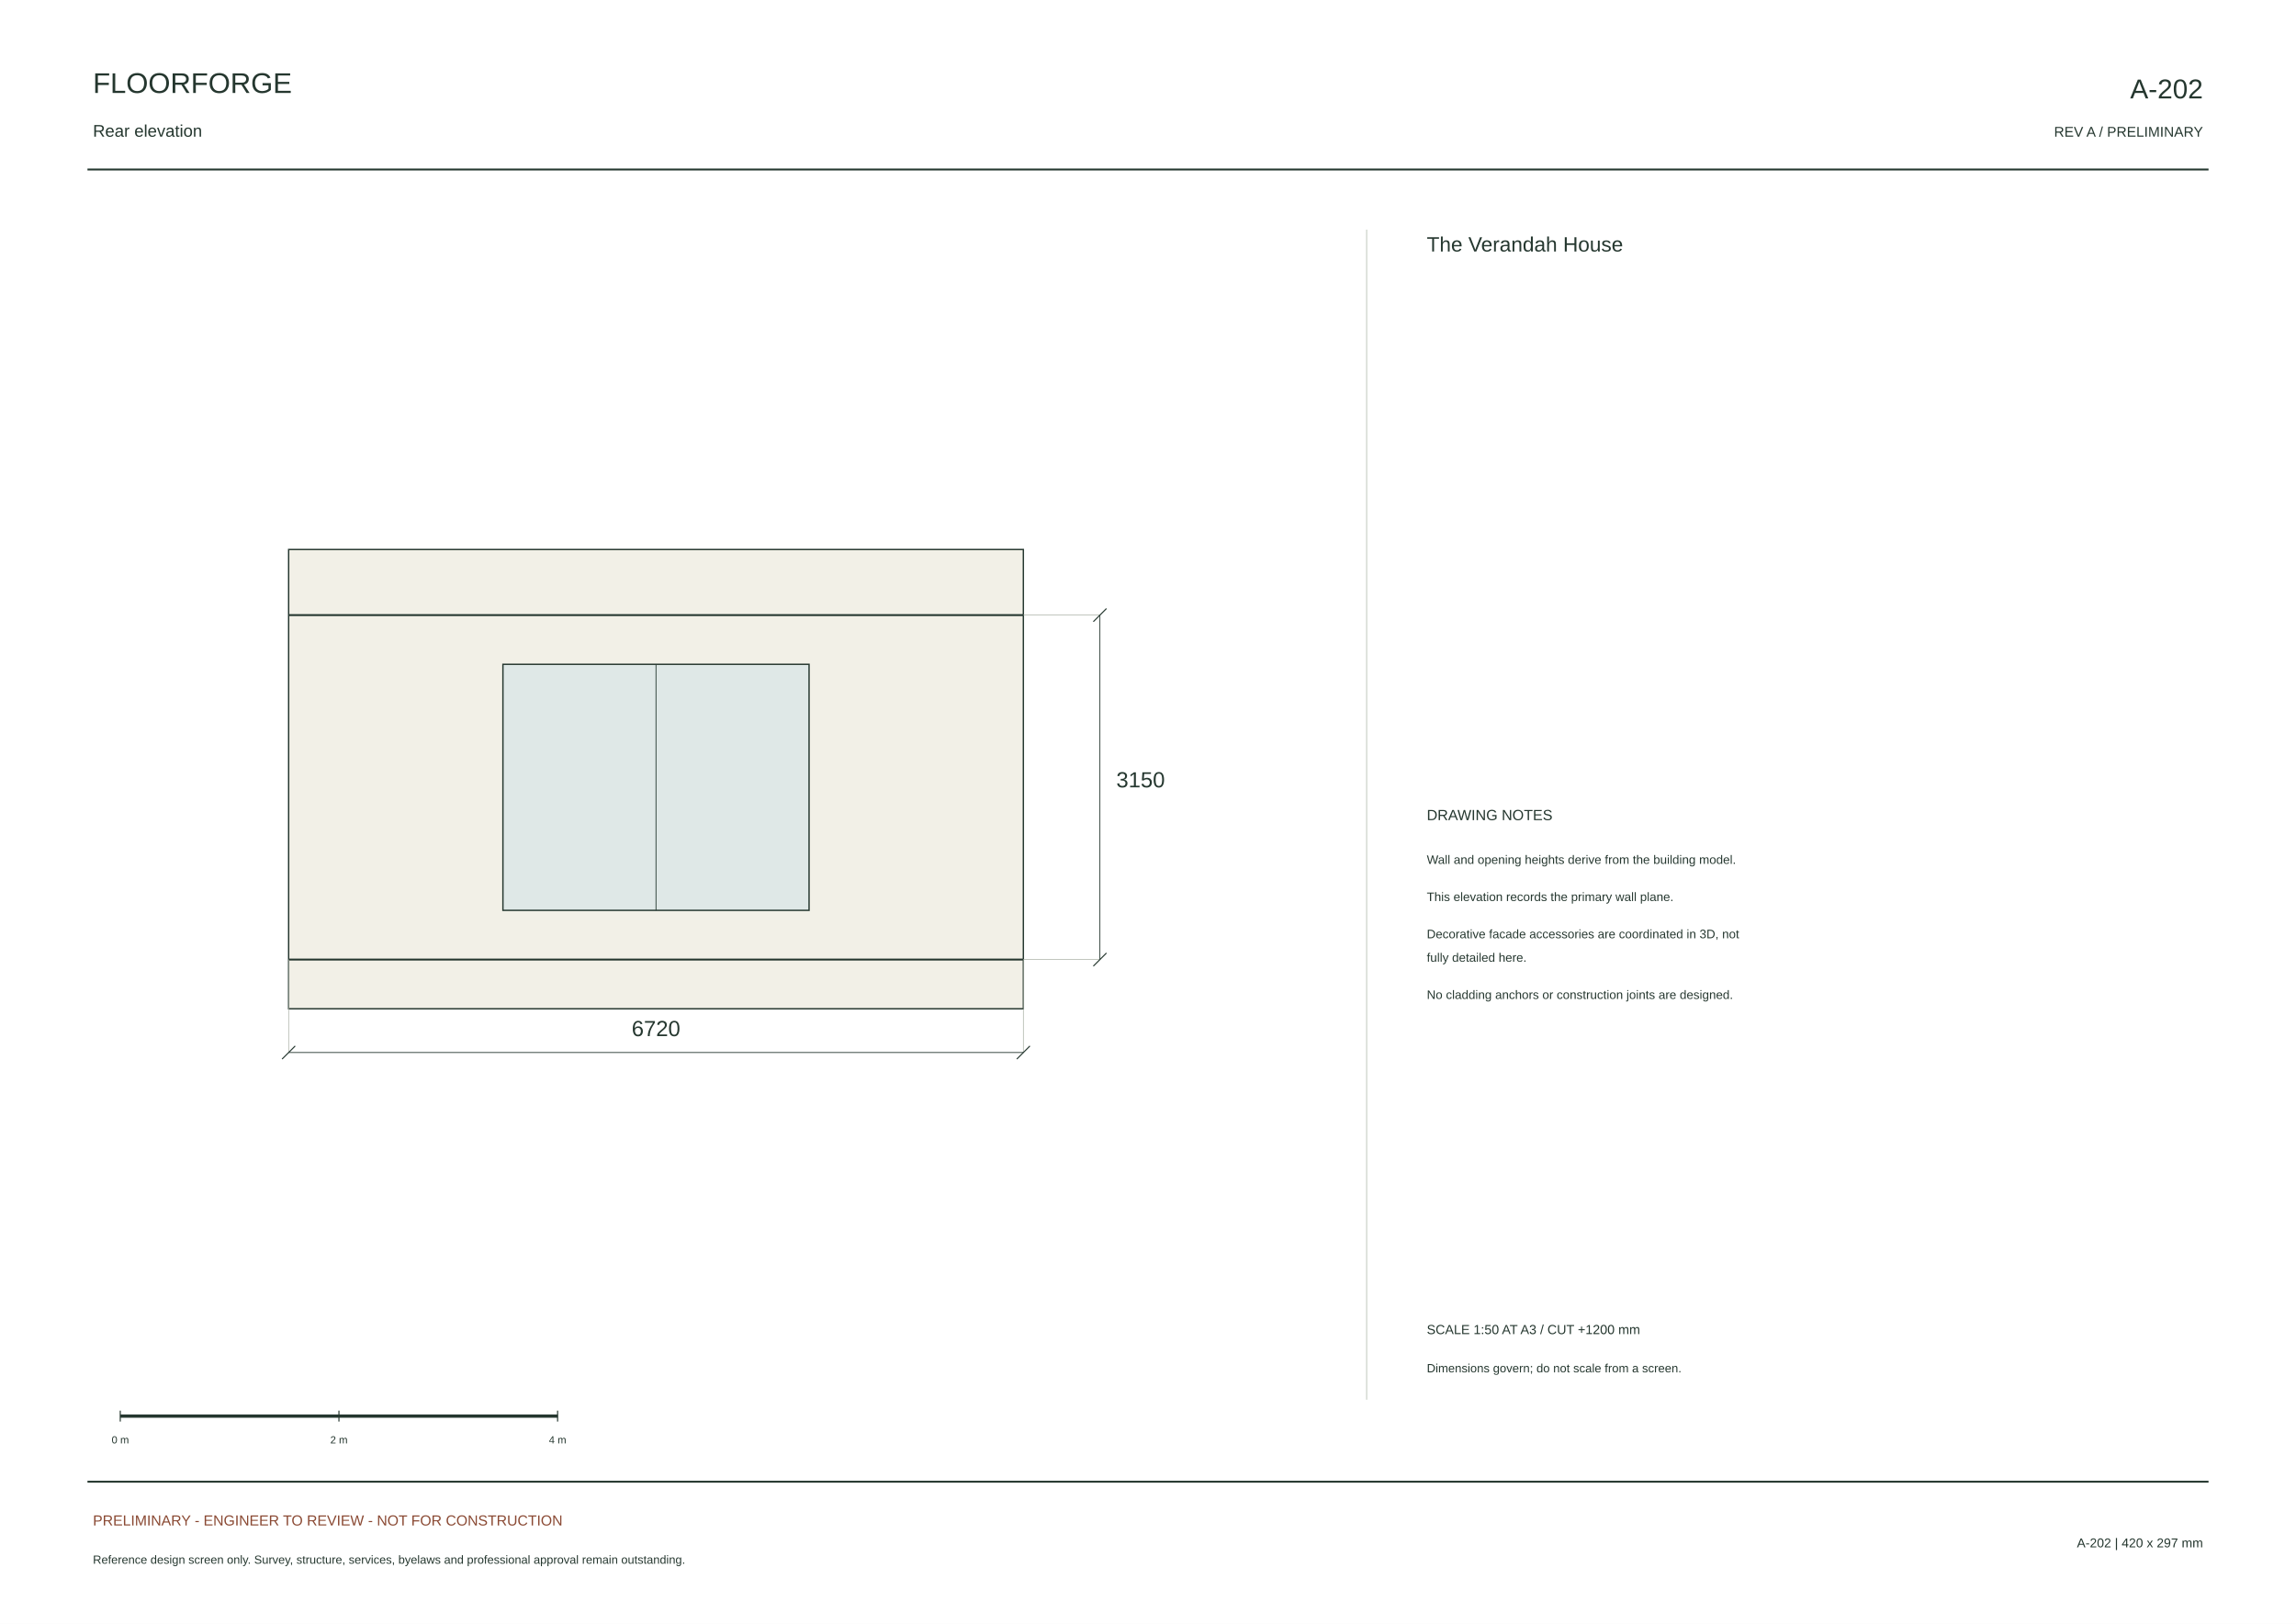
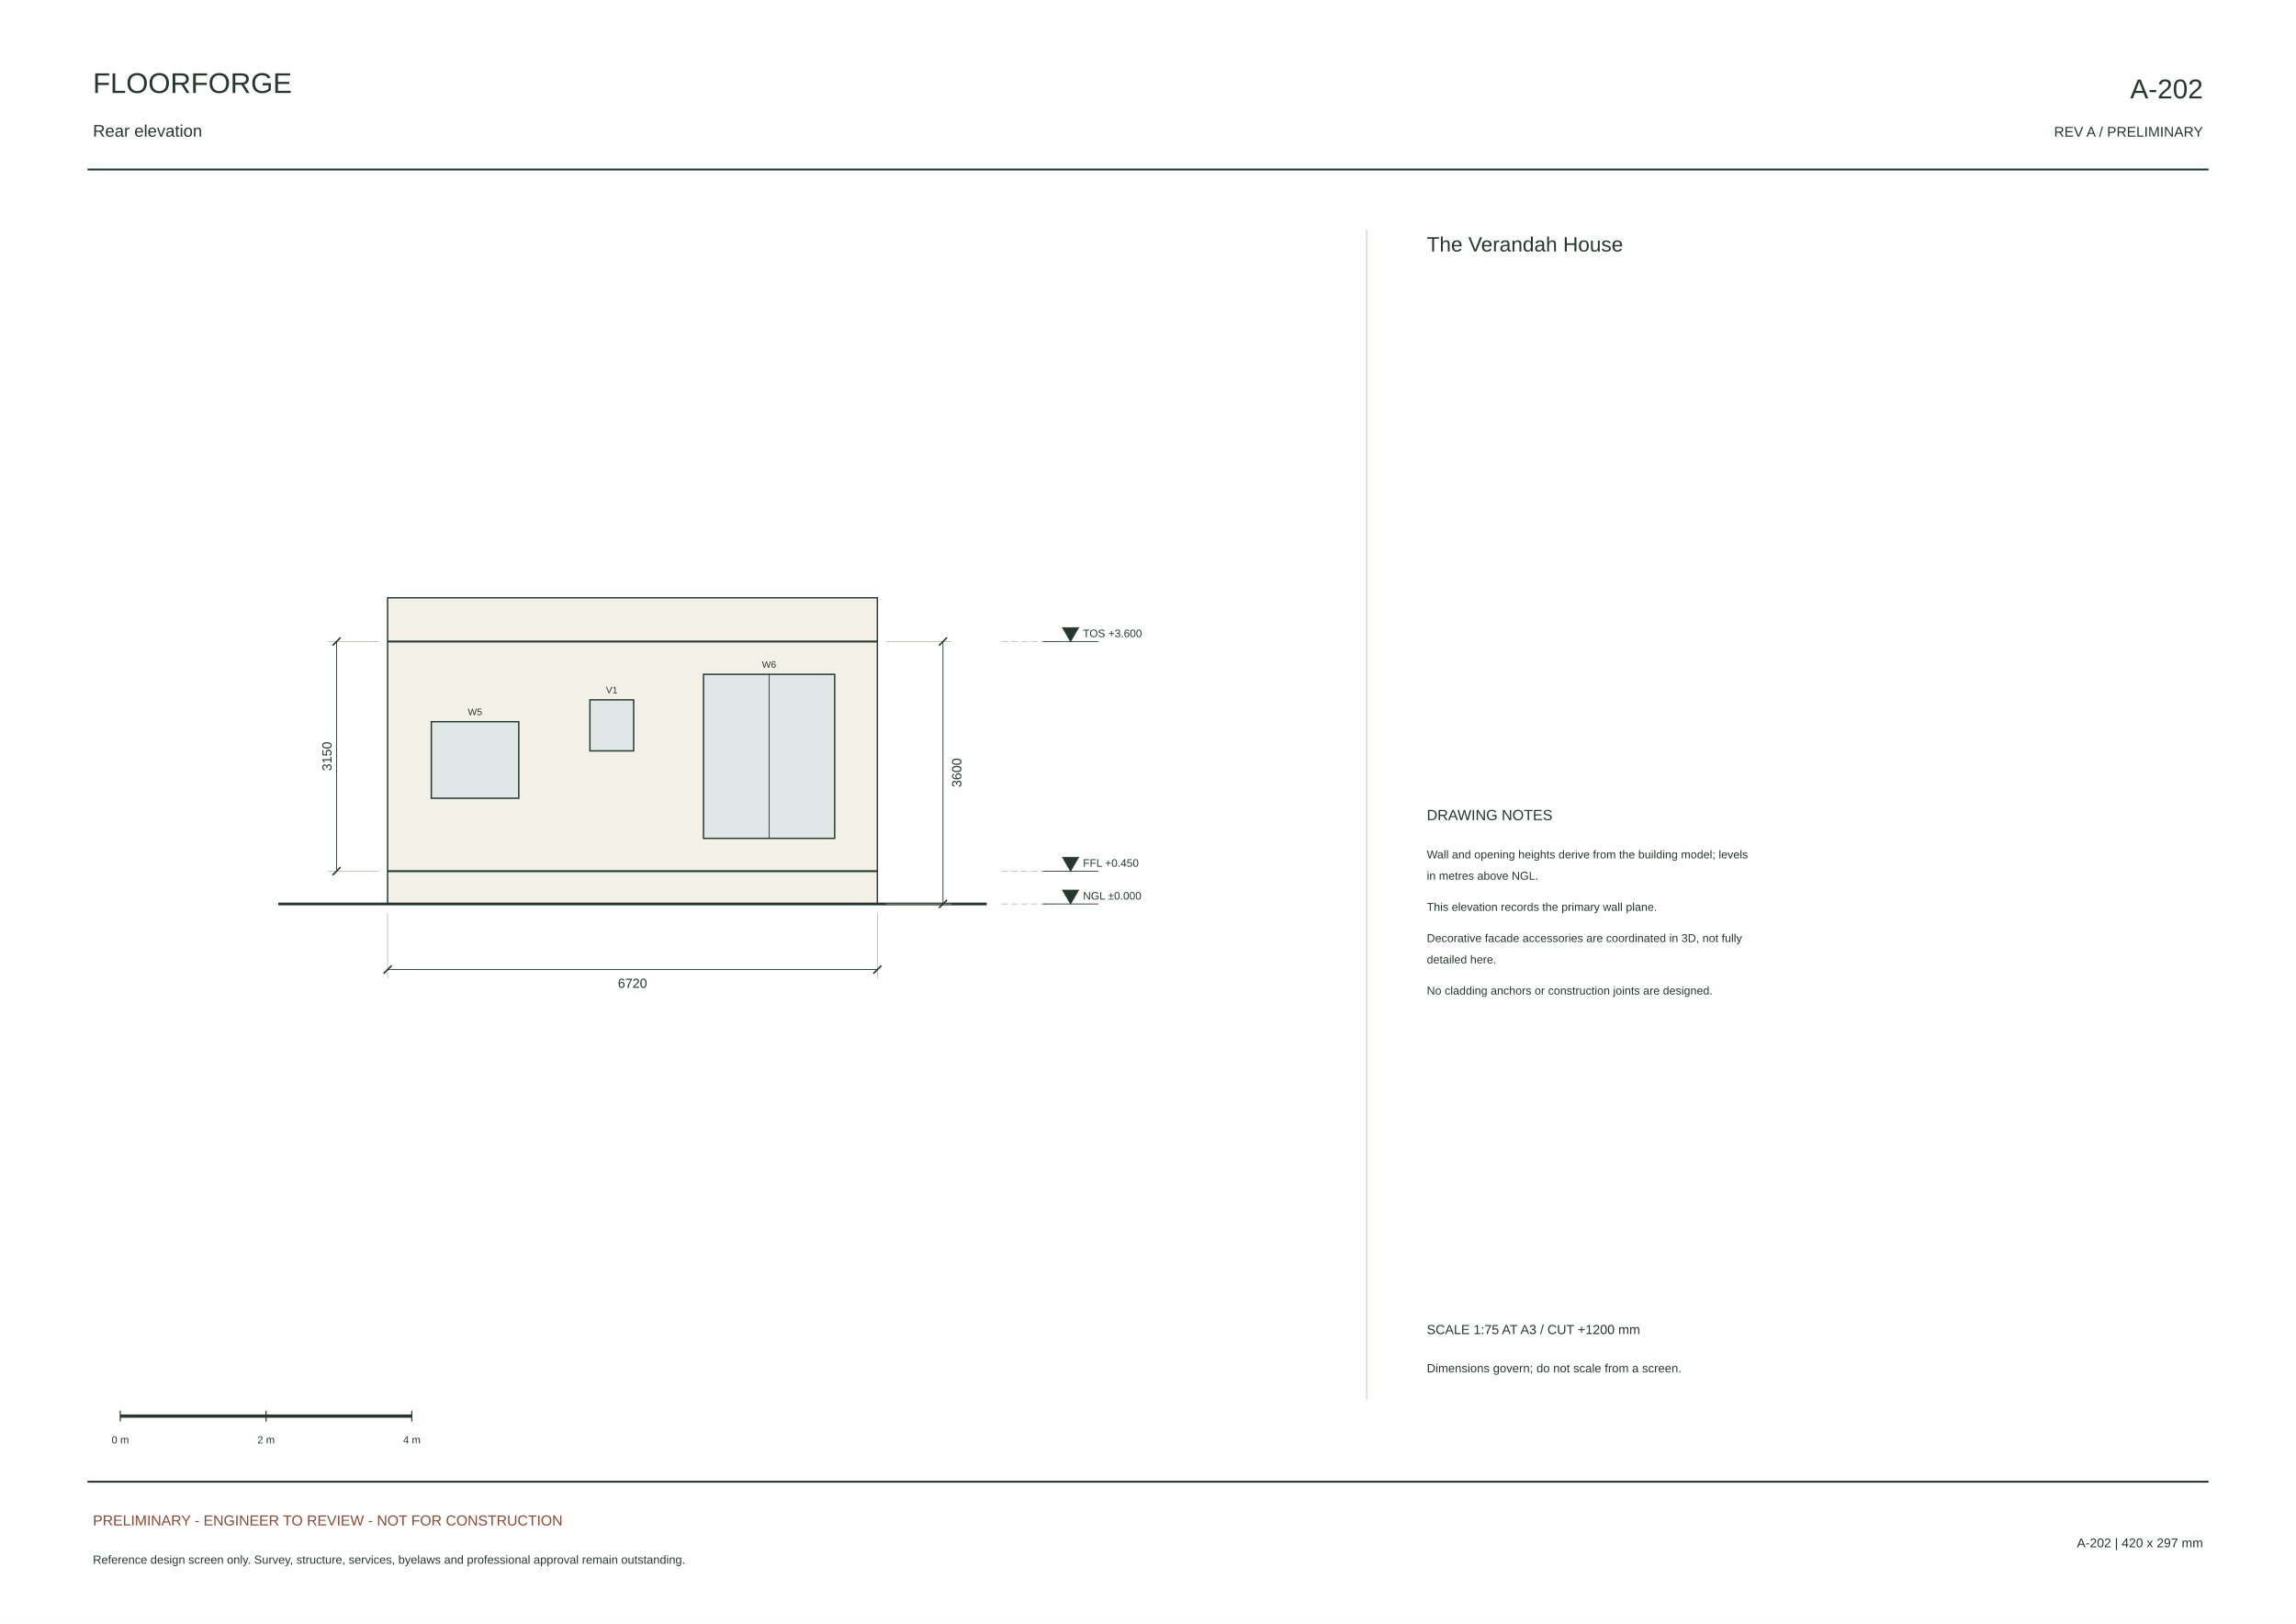
<svg xmlns="http://www.w3.org/2000/svg" width="420mm" height="297mm" viewBox="0 0 420 297">
  <rect width="420" height="297" fill="white" />
  <g font-family="Arial,Helvetica,sans-serif">
    <path d="M 16 31 H 404 M 16 271 H 404" stroke="#25372f" stroke-width=".35" />
    <text x="17" y="17" fill="#25372f" font-size="5.2" text-anchor="start">FLOORFORGE</text>
    <text x="17" y="25" fill="#25372f" font-size="3.1" text-anchor="start">Rear elevation</text>
    <text x="403" y="18" fill="#25372f" font-size="5" text-anchor="end">A-202</text>
    <text x="403" y="25" fill="#25372f" font-size="2.6" text-anchor="end">REV A / PRELIMINARY</text>
-     <polygon points="52.8,184.5 187.2,184.5 187.2,100.5 52.8,100.5" fill="#f2f0e7" stroke="#25372f" stroke-width="0.25" />
-     <path d="M 52.8 175.5 L 187.2 175.5" fill="none" stroke="#25372f" stroke-width="0.35" />
-     <path d="M 52.8 112.5 L 187.2 112.5" fill="none" stroke="#25372f" stroke-width="0.35" />
-     <polygon points="92,166.5 148,166.5 148,121.5 92,121.5" fill="#dfe8e7" stroke="#25372f" stroke-width="0.25" />
-     <path d="M 120 166.5 L 120 121.5" fill="none" stroke="#25372f" stroke-width="0.15" />
-     <path d="M 52.8 175.5 L 52.8 192.5" fill="none" stroke="#a8afa4" stroke-width="0.12" />
-     <path d="M 187.2 175.5 L 187.2 192.5" fill="none" stroke="#a8afa4" stroke-width="0.12" />
-     <path d="M 52.8 192.5 L 187.2 192.5" fill="none" stroke="#25372f" stroke-width="0.15" />
-     <path d="M 51.6 193.7 L 54 191.3" fill="none" stroke="#25372f" stroke-width="0.2" />
-     <path d="M 186 193.7 L 188.4 191.3" fill="none" stroke="#25372f" stroke-width="0.2" />
-     <text x="120" y="189.5" fill="#25372f" font-size="4.0" text-anchor="middle">6720</text>
-     <path d="M 187.2 175.5 L 201.2 175.5" fill="none" stroke="#a8afa4" stroke-width="0.12" />
-     <path d="M 187.2 112.5 L 201.2 112.5" fill="none" stroke="#a8afa4" stroke-width="0.12" />
-     <path d="M 201.2 175.5 L 201.2 112.5" fill="none" stroke="#25372f" stroke-width="0.15" />
-     <path d="M 200 176.7 L 202.4 174.3" fill="none" stroke="#25372f" stroke-width="0.2" />
-     <path d="M 200 113.7 L 202.4 111.3" fill="none" stroke="#25372f" stroke-width="0.2" />
-     <text x="204.2" y="144" fill="#25372f" font-size="4.0" text-anchor="start">3150</text>
+     <polygon points="70.9,165.333 160.5,165.333 160.5,109.333 70.9,109.333" fill="#f2f0e7" stroke="#25372f" stroke-width="0.25" />
+     <path d="M 50.9 165.333 L 180.5 165.333" fill="none" stroke="#25372f" stroke-width="0.5" />
+     <path d="M 70.9 159.333 L 160.5 159.333" fill="none" stroke="#25372f" stroke-width="0.35" />
+     <path d="M 70.9 117.333 L 160.5 117.333" fill="none" stroke="#25372f" stroke-width="0.35" />
+     <polygon points="78.9,146 94.9,146 94.9,132 78.9,132" fill="#dfe8e7" stroke="#25372f" stroke-width="0.25" />
+     <text x="86.9" y="130.8" fill="#25372f" font-size="1.733" text-anchor="middle">W5</text>
+     <polygon points="107.913,137.333 115.913,137.333 115.913,128 107.913,128" fill="#dfe8e7" stroke="#25372f" stroke-width="0.25" />
+     <text x="111.913" y="126.8" fill="#25372f" font-size="1.733" text-anchor="middle">V1</text>
+     <polygon points="128.687,153.333 152.687,153.333 152.687,123.333 128.687,123.333" fill="#dfe8e7" stroke="#25372f" stroke-width="0.25" />
+     <path d="M 140.687 153.333 L 140.687 123.333" fill="none" stroke="#25372f" stroke-width="0.15" />
+     <text x="140.687" y="122.133" fill="#25372f" font-size="1.733" text-anchor="middle">W6</text>
+     <path d="M 70.9 166.933 L 70.9 178.933" fill="none" stroke="#a8afa4" stroke-width="0.12" />
+     <path d="M 160.5 166.933 L 160.5 178.933" fill="none" stroke="#a8afa4" stroke-width="0.12" />
+     <path d="M 70.9 177.333 L 160.5 177.333" fill="none" stroke="#25372f" stroke-width="0.15" />
+     <path d="M 70.167 178.067 L 71.633 176.6" fill="none" stroke="#25372f" stroke-width="0.28" />
+     <path d="M 159.767 178.067 L 161.233 176.6" fill="none" stroke="#25372f" stroke-width="0.28" />
+     <text x="115.7" y="180.667" fill="#25372f" font-size="2.4" text-anchor="middle">6720</text>
+     <path d="M 162.1 165.333 L 174.1 165.333" fill="none" stroke="#a8afa4" stroke-width="0.12" />
+     <path d="M 162.1 117.333 L 174.1 117.333" fill="none" stroke="#a8afa4" stroke-width="0.12" />
+     <path d="M 172.5 165.333 L 172.5 117.333" fill="none" stroke="#25372f" stroke-width="0.15" />
+     <path d="M 171.767 166.067 L 173.233 164.6" fill="none" stroke="#25372f" stroke-width="0.28" />
+     <path d="M 171.767 118.067 L 173.233 116.6" fill="none" stroke="#25372f" stroke-width="0.28" />
+     <text x="175.833" y="141.333" fill="#25372f" font-size="2.4" text-anchor="middle" transform="rotate(-90.0 175.8333 141.3333)">3600</text>
+     <path d="M 69.3 159.333 L 59.967 159.333" fill="none" stroke="#a8afa4" stroke-width="0.12" />
+     <path d="M 69.3 117.333 L 59.967 117.333" fill="none" stroke="#a8afa4" stroke-width="0.12" />
+     <path d="M 61.567 159.333 L 61.567 117.333" fill="none" stroke="#25372f" stroke-width="0.15" />
+     <path d="M 60.833 160.067 L 62.3 158.6" fill="none" stroke="#25372f" stroke-width="0.28" />
+     <path d="M 60.833 118.067 L 62.3 116.6" fill="none" stroke="#25372f" stroke-width="0.28" />
+     <text x="60.633" y="138.333" fill="#25372f" font-size="2.4" text-anchor="middle" transform="rotate(-90.0 60.6333 138.3333)">3150</text>
+     <path d="M 183.167 165.333 L 192.5 165.333" fill="none" stroke="#a8afa4" stroke-width="0.12" stroke-dasharray="1.2 .6" />
+     <polygon points="194.367,162.8 197.3,162.8 195.833,165.333" fill="#25372f" stroke="#25372f" stroke-width="0.15" />
+     <path d="M 190.767 165.333 L 200.9 165.333" fill="none" stroke="#25372f" stroke-width="0.15" />
+     <text x="198.1" y="164.533" fill="#25372f" font-size="2.0" text-anchor="start">NGL ±0.000</text>
+     <path d="M 183.167 159.333 L 192.5 159.333" fill="none" stroke="#a8afa4" stroke-width="0.12" stroke-dasharray="1.2 .6" />
+     <polygon points="194.367,156.8 197.3,156.8 195.833,159.333" fill="#25372f" stroke="#25372f" stroke-width="0.15" />
+     <path d="M 190.767 159.333 L 200.9 159.333" fill="none" stroke="#25372f" stroke-width="0.15" />
+     <text x="198.1" y="158.533" fill="#25372f" font-size="2.0" text-anchor="start">FFL +0.450</text>
+     <path d="M 183.167 117.333 L 192.5 117.333" fill="none" stroke="#a8afa4" stroke-width="0.12" stroke-dasharray="1.2 .6" />
+     <polygon points="194.367,114.8 197.3,114.8 195.833,117.333" fill="#25372f" stroke="#25372f" stroke-width="0.15" />
+     <path d="M 190.767 117.333 L 200.9 117.333" fill="none" stroke="#25372f" stroke-width="0.15" />
+     <text x="198.1" y="116.533" fill="#25372f" font-size="2.0" text-anchor="start">TOS +3.600</text>
    <path d="M 250 42 V 256" stroke="#c9d0c7" stroke-width=".2" />
    <text x="261" y="46" fill="#25372f" font-size="3.8" text-anchor="start">The Verandah House</text>
    <text x="261" y="150" fill="#25372f" font-size="2.7" text-anchor="start">DRAWING NOTES</text>
-     <text x="261" y="158" fill="#25372f" font-size="2.25" text-anchor="start">Wall and opening heights derive from the building model.</text>
-     <text x="261" y="164.8" fill="#25372f" font-size="2.25" text-anchor="start">This elevation records the primary wall plane.</text>
-     <text x="261" y="171.6" fill="#25372f" font-size="2.25" text-anchor="start">Decorative facade accessories are coordinated in 3D, not</text>
-     <text x="261" y="175.9" fill="#25372f" font-size="2.25" text-anchor="start">fully detailed here.</text>
-     <text x="261" y="182.7" fill="#25372f" font-size="2.25" text-anchor="start">No cladding anchors or construction joints are designed.</text>
-     <text x="261" y="244" fill="#25372f" font-size="2.4" text-anchor="start">SCALE 1:50 AT A3 / CUT +1200 mm</text>
+     <text x="261" y="157" fill="#25372f" font-size="2.1" text-anchor="start">Wall and opening heights derive from the building model; levels</text>
+     <text x="261" y="160.9" fill="#25372f" font-size="2.1" text-anchor="start">in metres above NGL.</text>
+     <text x="261" y="166.6" fill="#25372f" font-size="2.1" text-anchor="start">This elevation records the primary wall plane.</text>
+     <text x="261" y="172.3" fill="#25372f" font-size="2.1" text-anchor="start">Decorative facade accessories are coordinated in 3D, not fully</text>
+     <text x="261" y="176.2" fill="#25372f" font-size="2.1" text-anchor="start">detailed here.</text>
+     <text x="261" y="181.9" fill="#25372f" font-size="2.1" text-anchor="start">No cladding anchors or construction joints are designed.</text>
+     <text x="261" y="244" fill="#25372f" font-size="2.4" text-anchor="start">SCALE 1:75 AT A3 / CUT +1200 mm</text>
    <text x="261" y="251" fill="#25372f" font-size="2.2" text-anchor="start">Dimensions govern; do not scale from a screen.</text>
-     <path d="M 22 259 H 102.0" stroke="#25372f" stroke-width=".6" />
+     <path d="M 22 259 H 75.333" stroke="#25372f" stroke-width=".6" />
    <path d="M 22.0 258 V 260" stroke="#25372f" stroke-width=".2" />
    <text x="22" y="264" fill="#25372f" font-size="1.9" text-anchor="middle">0 m</text>
-     <path d="M 62.0 258 V 260" stroke="#25372f" stroke-width=".2" />
-     <text x="62" y="264" fill="#25372f" font-size="1.9" text-anchor="middle">2 m</text>
-     <path d="M 102.0 258 V 260" stroke="#25372f" stroke-width=".2" />
-     <text x="102" y="264" fill="#25372f" font-size="1.9" text-anchor="middle">4 m</text>
+     <path d="M 48.667 258 V 260" stroke="#25372f" stroke-width=".2" />
+     <text x="48.667" y="264" fill="#25372f" font-size="1.9" text-anchor="middle">2 m</text>
+     <path d="M 75.333 258 V 260" stroke="#25372f" stroke-width=".2" />
+     <text x="75.333" y="264" fill="#25372f" font-size="1.9" text-anchor="middle">4 m</text>
    <text x="17" y="279" fill="#8a4933" font-size="2.65" text-anchor="start">PRELIMINARY - ENGINEER TO REVIEW - NOT FOR CONSTRUCTION</text>
    <text x="17" y="286" fill="#25372f" font-size="2.15" text-anchor="start">Reference design screen only. Survey, structure, services, byelaws and professional approval remain outstanding.</text>
    <text x="403" y="283" fill="#25372f" font-size="2.35" text-anchor="end">A-202  |  420 x 297 mm</text>
  </g>
</svg>
